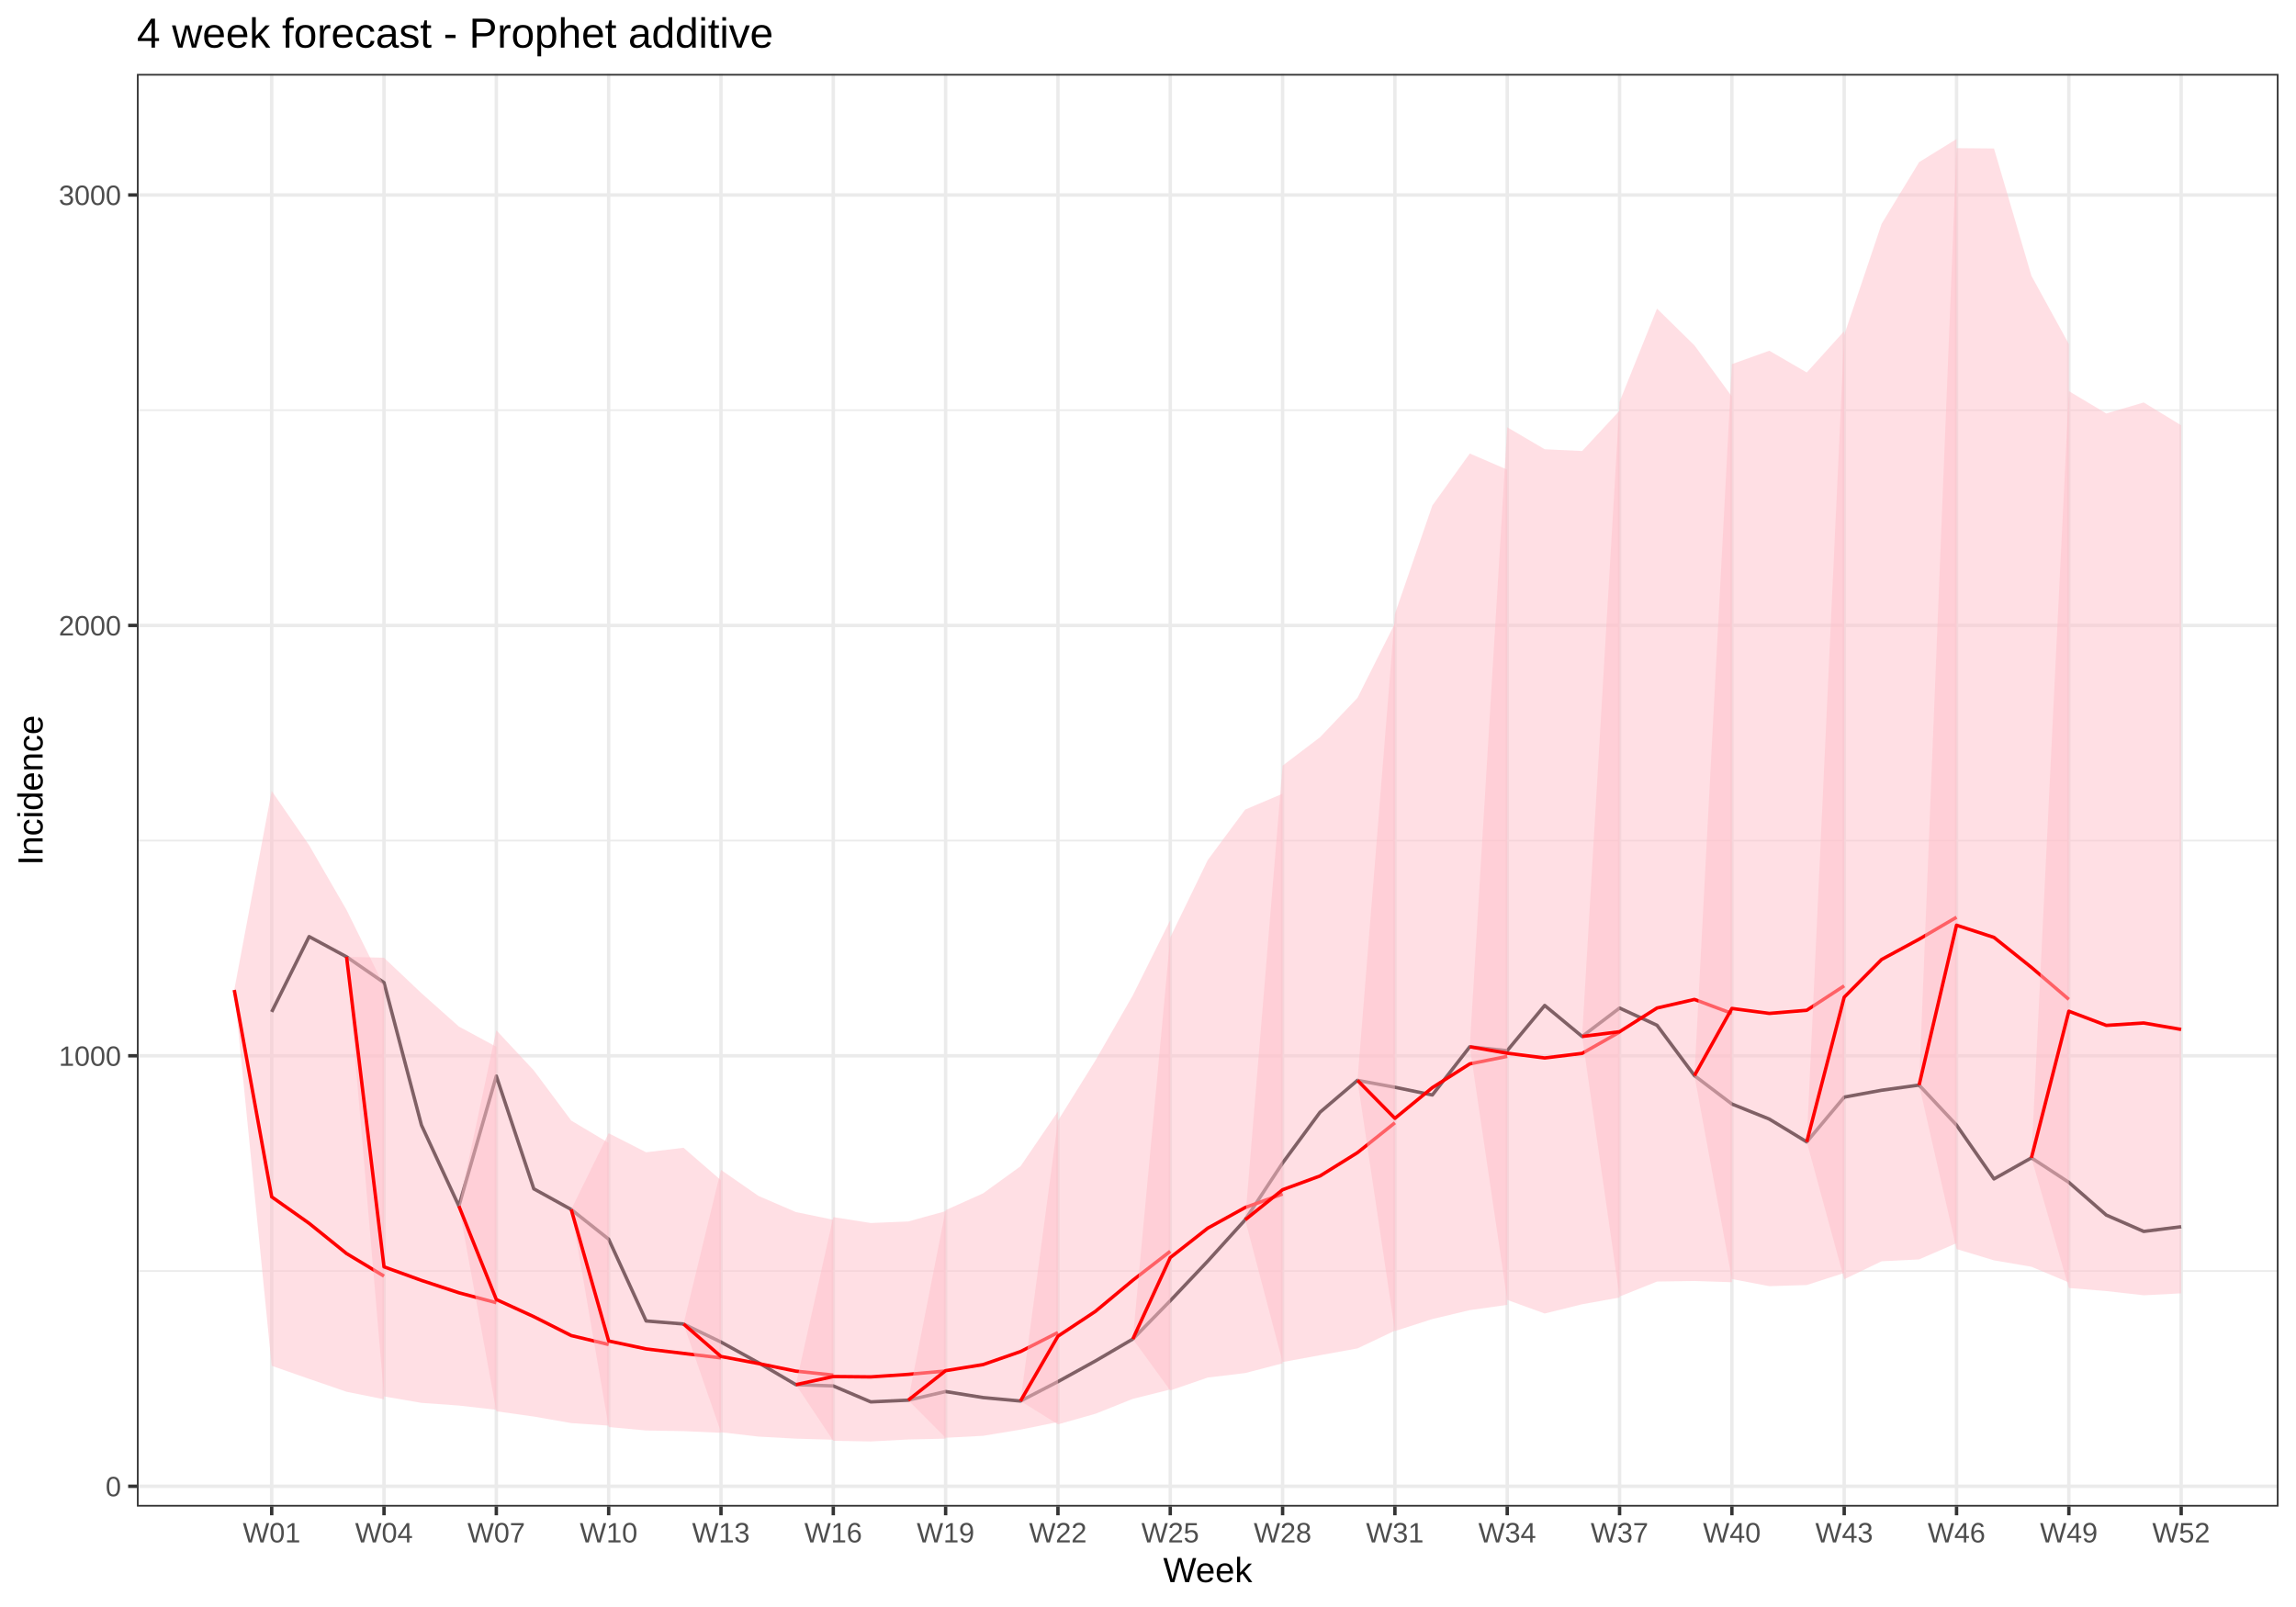
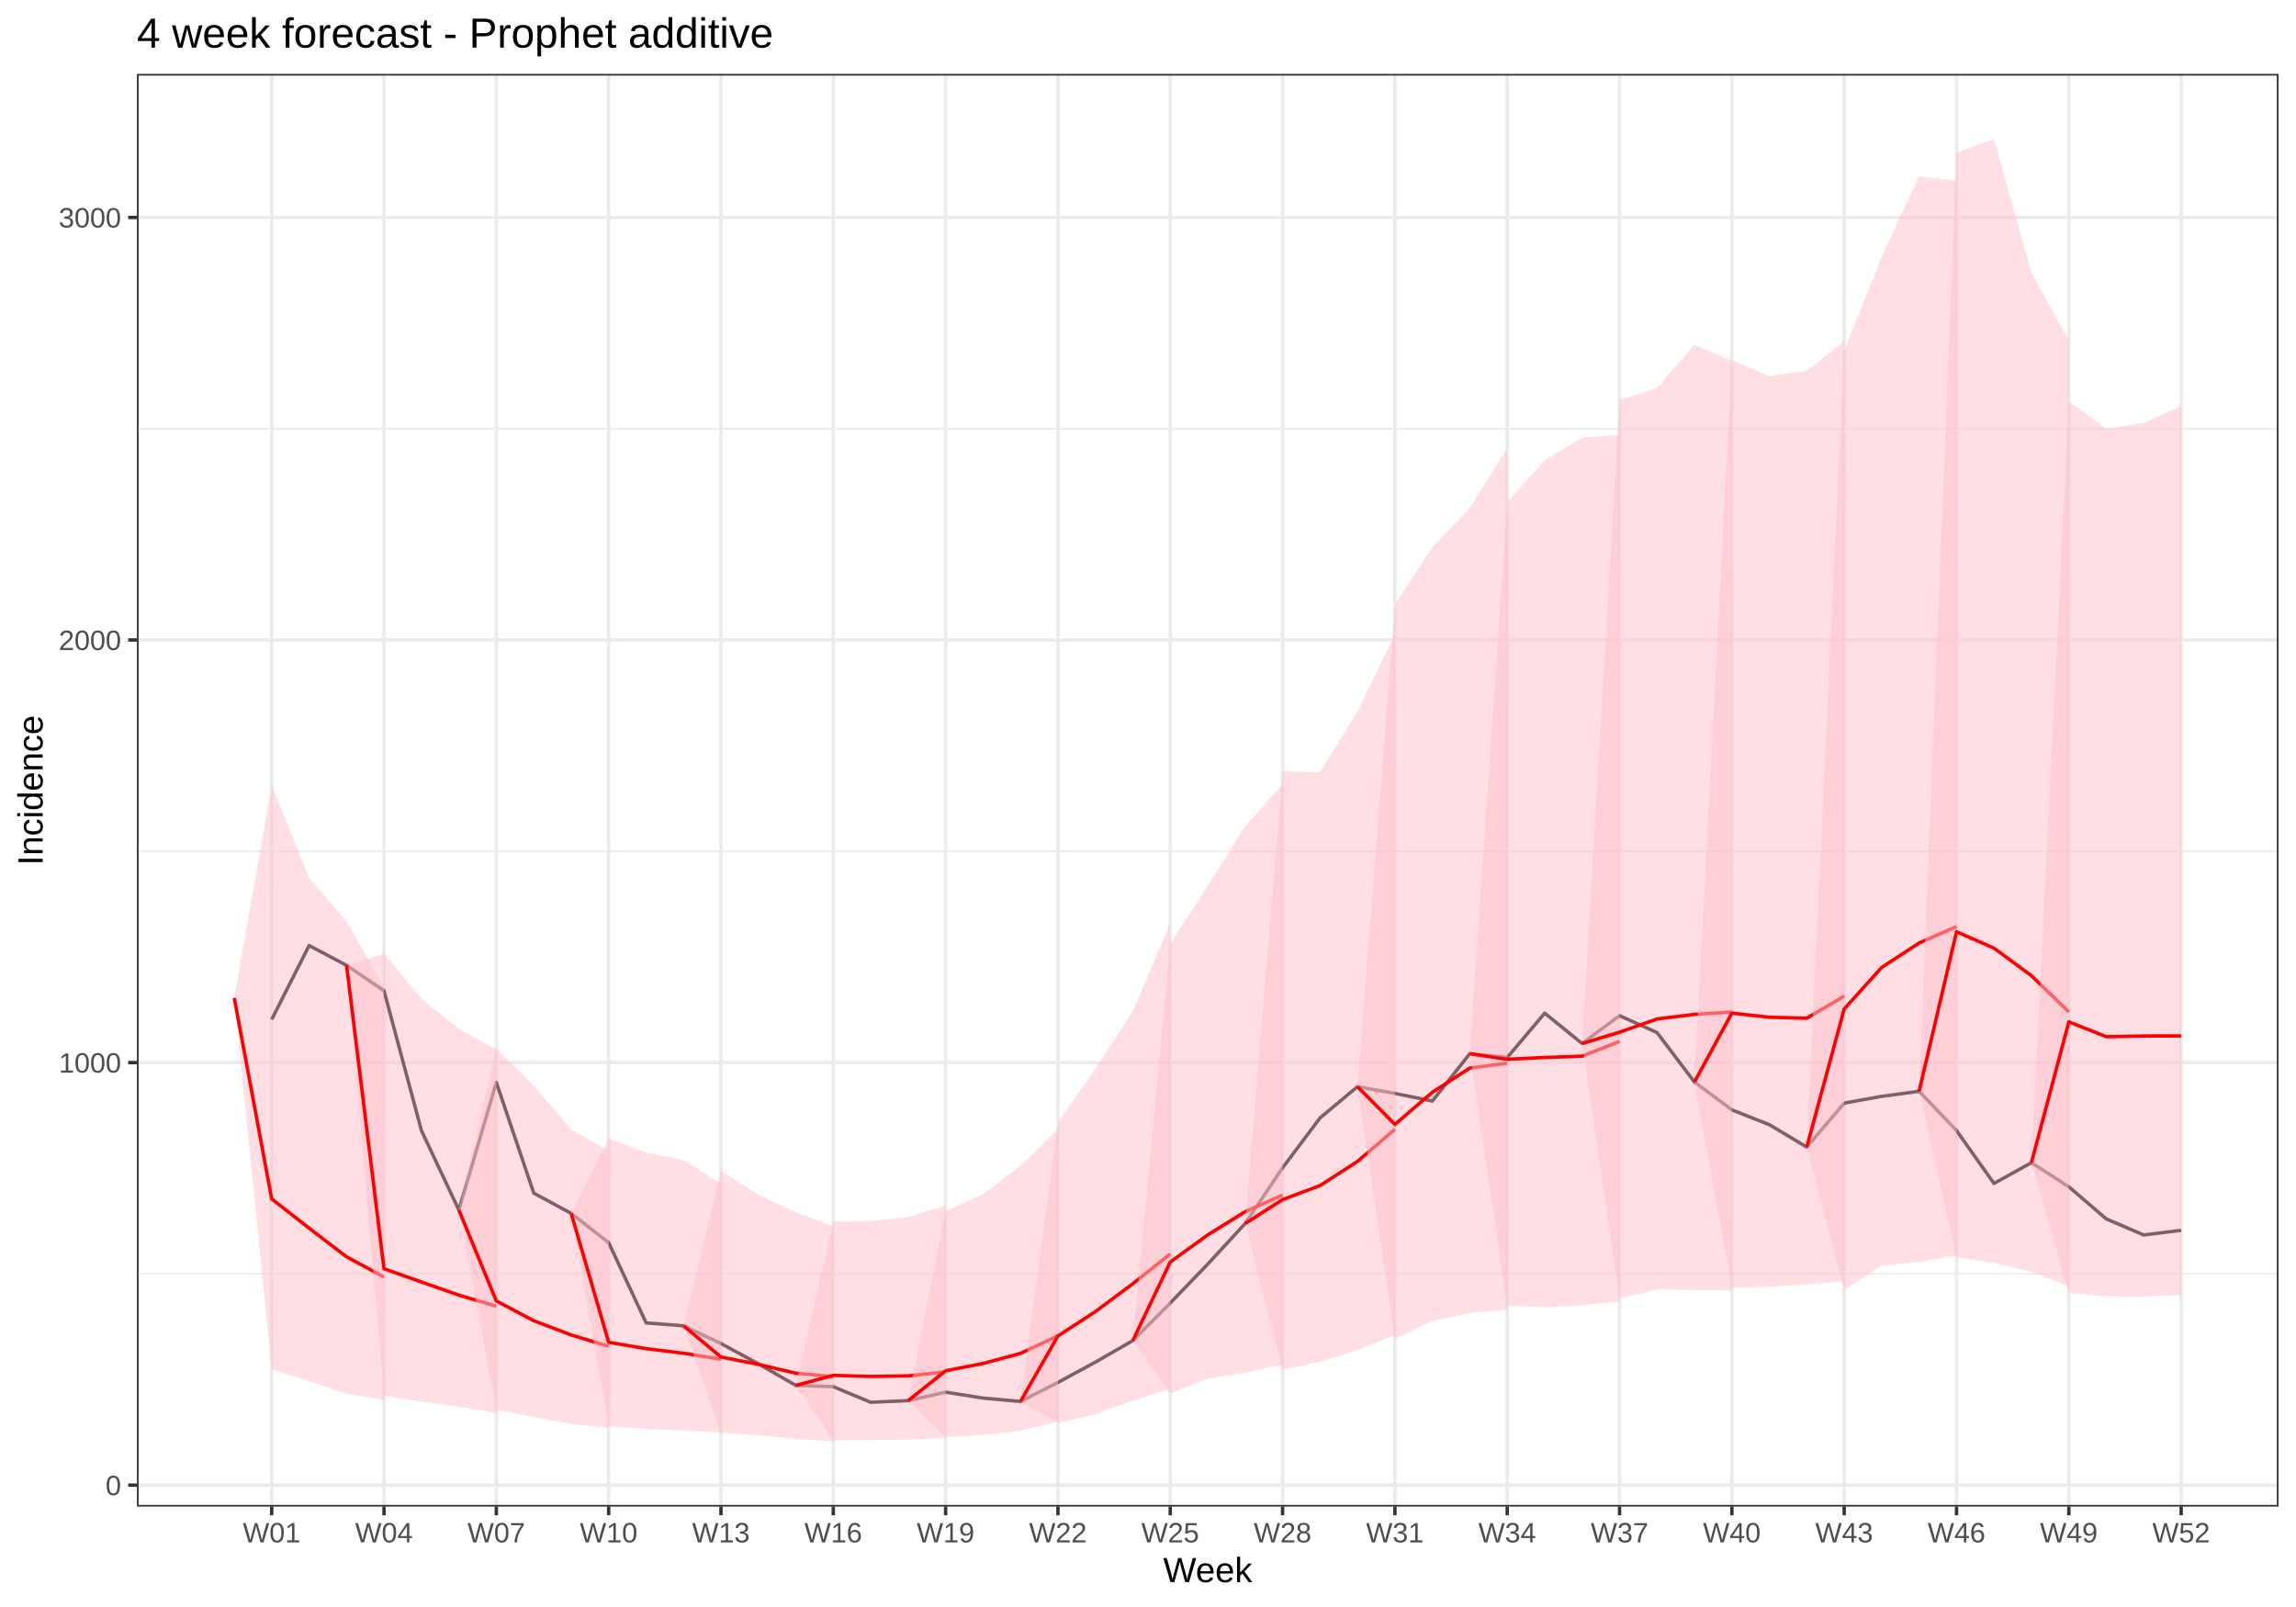
<svg xmlns="http://www.w3.org/2000/svg" class="svglite" width="720.00pt" height="504.00pt" viewBox="0 0 720.00 504.00">
  <defs>
    <style type="text/css">
    .svglite line, .svglite polyline, .svglite polygon, .svglite path, .svglite rect, .svglite circle {
      fill: none;
      stroke: #000000;
      stroke-linecap: round;
      stroke-linejoin: round;
      stroke-miterlimit: 10.00;
    }
    .svglite text {
      white-space: pre;
    }
  </style>
  </defs>
  <rect width="100%" height="100%" style="stroke: none; fill: #FFFFFF;" />
  <defs>
    <clipPath id="cpMC4wMHw3MjAuMDB8MC4wMHw1MDQuMDA=">
      <rect x="0.00" y="0.00" width="720.00" height="504.00" />
    </clipPath>
  </defs>
  <g clip-path="url(#cpMC4wMHw3MjAuMDB8MC4wMHw1MDQuMDA=)">
    <rect x="0.00" y="-0" width="720.00" height="504.00" style="stroke-width: 1.07; stroke: #FFFFFF; fill: #FFFFFF;" />
  </g>
  <defs>
    <clipPath id="cpNDIuOTN8NzE0LjUyfDIzLjE4fDQ3Mi41MA==">
      <rect x="42.93" y="23.18" width="671.59" height="449.33" />
    </clipPath>
  </defs>
  <g clip-path="url(#cpNDIuOTN8NzE0LjUyfDIzLjE4fDQ3Mi41MA==)">
    <rect x="42.93" y="23.18" width="671.59" height="449.33" style="stroke-width: 1.07; stroke: none; fill: #FFFFFF;" />
-     <polyline points="42.93,398.63 714.52,398.63 " style="stroke-width: 0.53; stroke: #EBEBEB; stroke-linecap: butt;" />
-     <polyline points="42.93,263.64 714.52,263.64 " style="stroke-width: 0.53; stroke: #EBEBEB; stroke-linecap: butt;" />
-     <polyline points="42.93,128.64 714.52,128.64 " style="stroke-width: 0.53; stroke: #EBEBEB; stroke-linecap: butt;" />
-     <polyline points="42.93,466.13 714.52,466.13 " style="stroke-width: 1.07; stroke: #EBEBEB; stroke-linecap: butt;" />
-     <polyline points="42.93,331.13 714.52,331.13 " style="stroke-width: 1.07; stroke: #EBEBEB; stroke-linecap: butt;" />
-     <polyline points="42.93,196.14 714.52,196.14 " style="stroke-width: 1.07; stroke: #EBEBEB; stroke-linecap: butt;" />
-     <polyline points="42.93,61.15 714.52,61.15 " style="stroke-width: 1.07; stroke: #EBEBEB; stroke-linecap: butt;" />
+     <polyline points="42.93,399.51 714.52,399.51 " style="stroke-width: 0.53; stroke: #EBEBEB; stroke-linecap: butt;" />
+     <polyline points="42.93,266.99 714.52,266.99 " style="stroke-width: 0.53; stroke: #EBEBEB; stroke-linecap: butt;" />
+     <polyline points="42.93,134.46 714.52,134.46 " style="stroke-width: 0.53; stroke: #EBEBEB; stroke-linecap: butt;" />
+     <polyline points="42.93,465.78 714.52,465.78 " style="stroke-width: 1.07; stroke: #EBEBEB; stroke-linecap: butt;" />
+     <polyline points="42.93,333.25 714.52,333.25 " style="stroke-width: 1.07; stroke: #EBEBEB; stroke-linecap: butt;" />
+     <polyline points="42.93,200.72 714.52,200.72 " style="stroke-width: 1.07; stroke: #EBEBEB; stroke-linecap: butt;" />
+     <polyline points="42.93,68.20 714.52,68.20 " style="stroke-width: 1.07; stroke: #EBEBEB; stroke-linecap: butt;" />
    <polyline points="85.20,472.50 85.20,23.18 " style="stroke-width: 1.07; stroke: #EBEBEB; stroke-linecap: butt;" />
    <polyline points="120.42,472.50 120.42,23.18 " style="stroke-width: 1.07; stroke: #EBEBEB; stroke-linecap: butt;" />
    <polyline points="155.64,472.50 155.64,23.18 " style="stroke-width: 1.07; stroke: #EBEBEB; stroke-linecap: butt;" />
    <polyline points="190.87,472.50 190.87,23.18 " style="stroke-width: 1.07; stroke: #EBEBEB; stroke-linecap: butt;" />
    <polyline points="226.09,472.50 226.09,23.18 " style="stroke-width: 1.07; stroke: #EBEBEB; stroke-linecap: butt;" />
    <polyline points="261.31,472.50 261.31,23.18 " style="stroke-width: 1.07; stroke: #EBEBEB; stroke-linecap: butt;" />
    <polyline points="296.54,472.50 296.54,23.18 " style="stroke-width: 1.07; stroke: #EBEBEB; stroke-linecap: butt;" />
    <polyline points="331.76,472.50 331.76,23.18 " style="stroke-width: 1.07; stroke: #EBEBEB; stroke-linecap: butt;" />
    <polyline points="366.98,472.50 366.98,23.18 " style="stroke-width: 1.07; stroke: #EBEBEB; stroke-linecap: butt;" />
    <polyline points="402.21,472.50 402.21,23.18 " style="stroke-width: 1.07; stroke: #EBEBEB; stroke-linecap: butt;" />
    <polyline points="437.43,472.50 437.43,23.18 " style="stroke-width: 1.07; stroke: #EBEBEB; stroke-linecap: butt;" />
    <polyline points="472.65,472.50 472.65,23.18 " style="stroke-width: 1.07; stroke: #EBEBEB; stroke-linecap: butt;" />
    <polyline points="507.88,472.50 507.88,23.18 " style="stroke-width: 1.07; stroke: #EBEBEB; stroke-linecap: butt;" />
    <polyline points="543.10,472.50 543.10,23.18 " style="stroke-width: 1.07; stroke: #EBEBEB; stroke-linecap: butt;" />
    <polyline points="578.32,472.50 578.32,23.18 " style="stroke-width: 1.07; stroke: #EBEBEB; stroke-linecap: butt;" />
    <polyline points="613.55,472.50 613.55,23.18 " style="stroke-width: 1.07; stroke: #EBEBEB; stroke-linecap: butt;" />
    <polyline points="648.77,472.50 648.77,23.18 " style="stroke-width: 1.07; stroke: #EBEBEB; stroke-linecap: butt;" />
    <polyline points="683.99,472.50 683.99,23.18 " style="stroke-width: 1.07; stroke: #EBEBEB; stroke-linecap: butt;" />
-     <polyline points="85.20,317.36 96.94,293.74 108.68,300.09 120.42,308.18 132.16,352.87 143.90,378.25 155.64,337.48 167.39,372.85 179.13,379.33 190.87,388.64 202.61,414.29 214.35,415.24 226.09,420.90 237.83,427.38 249.57,434.27 261.31,434.67 273.06,439.67 284.80,439.13 296.54,436.43 308.28,438.32 320.02,439.40 331.76,433.32 343.50,426.84 355.24,419.96 366.98,407.95 378.73,395.53 390.47,382.57 402.21,364.75 413.95,348.82 425.69,338.83 437.43,340.99 449.17,343.42 460.91,328.30 472.65,329.51 484.40,315.34 496.14,325.06 507.88,316.15 519.62,321.55 531.36,337.34 543.10,346.25 554.84,350.98 566.58,358.13 578.32,344.09 590.06,341.93 601.81,340.31 613.55,352.87 625.29,369.74 637.03,363.13 648.77,370.82 660.51,381.08 672.25,386.21 683.99,384.73 " style="stroke-width: 1.07; stroke-linecap: butt;" />
-     <polygon points="73.46,310.48 85.20,248.06 96.94,265.08 108.68,285.38 120.42,309.18 120.42,438.86 108.68,436.50 96.94,432.46 85.20,428.35 73.46,310.48 " style="stroke-width: 0.00; stroke: none; stroke-linecap: butt; fill: #FFC0CB; fill-opacity: 0.50;" />
-     <polyline points="73.46,310.48 85.20,248.06 96.94,265.08 108.68,285.38 120.42,309.18 " style="stroke-width: 1.07; stroke: none; stroke-linecap: butt;" />
-     <polyline points="120.42,438.86 108.68,436.50 96.94,432.46 85.20,428.35 73.46,310.48 " style="stroke-width: 1.07; stroke: none; stroke-linecap: butt;" />
-     <polyline points="73.46,310.48 85.20,375.37 96.94,383.67 108.68,393.15 120.42,400.23 " style="stroke-width: 1.07; stroke: #FF0000; stroke-linecap: butt;" />
-     <polygon points="108.68,300.09 120.42,300.37 132.16,311.49 143.90,321.95 155.64,328.30 155.64,442.15 143.90,440.82 132.16,439.98 120.42,437.96 108.68,300.09 " style="stroke-width: 0.00; stroke: none; stroke-linecap: butt; fill: #FFC0CB; fill-opacity: 0.50;" />
-     <polyline points="108.68,300.09 120.42,300.37 132.16,311.49 143.90,321.95 155.64,328.30 " style="stroke-width: 1.07; stroke: none; stroke-linecap: butt;" />
-     <polyline points="155.64,442.15 143.90,440.82 132.16,439.98 120.42,437.96 108.68,300.09 " style="stroke-width: 1.07; stroke: none; stroke-linecap: butt;" />
-     <polyline points="108.68,300.09 120.42,397.31 132.16,401.57 143.90,405.45 155.64,408.57 " style="stroke-width: 1.07; stroke: #FF0000; stroke-linecap: butt;" />
-     <polygon points="143.90,378.25 155.64,323.12 167.39,335.70 179.13,351.45 190.87,358.45 190.87,447.12 179.13,446.32 167.39,444.27 155.64,442.62 143.90,378.25 " style="stroke-width: 0.00; stroke: none; stroke-linecap: butt; fill: #FFC0CB; fill-opacity: 0.50;" />
-     <polyline points="143.90,378.25 155.64,323.12 167.39,335.70 179.13,351.45 190.87,358.45 " style="stroke-width: 1.07; stroke: none; stroke-linecap: butt;" />
-     <polyline points="190.87,447.12 179.13,446.32 167.39,444.27 155.64,442.62 143.90,378.25 " style="stroke-width: 1.07; stroke: none; stroke-linecap: butt;" />
-     <polyline points="143.90,378.25 155.64,407.56 167.39,412.94 179.13,418.87 190.87,421.68 " style="stroke-width: 1.07; stroke: #FF0000; stroke-linecap: butt;" />
-     <polygon points="179.13,379.33 190.87,355.41 202.61,361.39 214.35,359.97 226.09,370.16 226.09,449.37 214.35,448.84 202.61,448.64 190.87,447.56 179.13,379.33 " style="stroke-width: 0.00; stroke: none; stroke-linecap: butt; fill: #FFC0CB; fill-opacity: 0.50;" />
-     <polyline points="179.13,379.33 190.87,355.41 202.61,361.39 214.35,359.97 226.09,370.16 " style="stroke-width: 1.07; stroke: none; stroke-linecap: butt;" />
-     <polyline points="226.09,449.37 214.35,448.84 202.61,448.64 190.87,447.56 179.13,379.33 " style="stroke-width: 1.07; stroke: none; stroke-linecap: butt;" />
-     <polyline points="179.13,379.33 190.87,420.57 202.61,423.06 214.35,424.47 226.09,425.87 " style="stroke-width: 1.07; stroke: #FF0000; stroke-linecap: butt;" />
-     <polygon points="214.35,415.24 226.09,366.91 237.83,375.07 249.57,380.14 261.31,382.55 261.31,451.54 249.57,451.20 237.83,450.56 226.09,449.19 214.35,415.24 " style="stroke-width: 0.00; stroke: none; stroke-linecap: butt; fill: #FFC0CB; fill-opacity: 0.50;" />
-     <polyline points="214.35,415.24 226.09,366.91 237.83,375.07 249.57,380.14 261.31,382.55 " style="stroke-width: 1.07; stroke: none; stroke-linecap: butt;" />
-     <polyline points="261.31,451.54 249.57,451.20 237.83,450.56 226.09,449.19 214.35,415.24 " style="stroke-width: 1.07; stroke: none; stroke-linecap: butt;" />
-     <polyline points="214.35,415.24 226.09,425.43 237.83,427.64 249.57,430.03 261.31,431.27 " style="stroke-width: 1.07; stroke: #FF0000; stroke-linecap: butt;" />
-     <polygon points="249.57,434.27 261.31,381.72 273.06,383.57 284.80,383.09 296.54,379.85 296.54,451.20 284.80,451.46 273.06,452.08 261.31,451.87 249.57,434.27 " style="stroke-width: 0.00; stroke: none; stroke-linecap: butt; fill: #FFC0CB; fill-opacity: 0.50;" />
-     <polyline points="249.57,434.27 261.31,381.72 273.06,383.57 284.80,383.09 296.54,379.85 " style="stroke-width: 1.07; stroke: none; stroke-linecap: butt;" />
-     <polyline points="296.54,451.20 284.80,451.46 273.06,452.08 261.31,451.87 249.57,434.27 " style="stroke-width: 1.07; stroke: none; stroke-linecap: butt;" />
-     <polyline points="249.57,434.27 261.31,431.72 273.06,431.83 284.80,431.04 296.54,429.98 " style="stroke-width: 1.07; stroke: #FF0000; stroke-linecap: butt;" />
-     <polygon points="284.80,439.13 296.54,379.54 308.28,374.27 320.02,365.78 331.76,348.58 331.76,445.98 320.02,448.37 308.28,450.31 296.54,450.93 284.80,439.13 " style="stroke-width: 0.00; stroke: none; stroke-linecap: butt; fill: #FFC0CB; fill-opacity: 0.50;" />
-     <polyline points="284.80,439.13 296.54,379.54 308.28,374.27 320.02,365.78 331.76,348.58 " style="stroke-width: 1.07; stroke: none; stroke-linecap: butt;" />
-     <polyline points="331.76,445.98 320.02,448.37 308.28,450.31 296.54,450.93 284.80,439.13 " style="stroke-width: 1.07; stroke: none; stroke-linecap: butt;" />
-     <polyline points="284.80,439.13 296.54,429.88 308.28,427.97 320.02,423.89 331.76,417.91 " style="stroke-width: 1.07; stroke: #FF0000; stroke-linecap: butt;" />
-     <polygon points="320.02,439.40 331.76,351.47 343.50,332.61 355.24,312.17 366.98,288.58 366.98,435.79 355.24,438.72 343.50,443.40 331.76,446.72 320.02,439.40 " style="stroke-width: 0.00; stroke: none; stroke-linecap: butt; fill: #FFC0CB; fill-opacity: 0.50;" />
-     <polyline points="320.02,439.40 331.76,351.47 343.50,332.61 355.24,312.17 366.98,288.58 " style="stroke-width: 1.07; stroke: none; stroke-linecap: butt;" />
-     <polyline points="366.98,435.79 355.24,438.72 343.50,443.40 331.76,446.72 320.02,439.40 " style="stroke-width: 1.07; stroke: none; stroke-linecap: butt;" />
-     <polyline points="320.02,439.40 331.76,419.07 343.50,411.29 355.24,401.52 366.98,392.44 " style="stroke-width: 1.07; stroke: #FF0000; stroke-linecap: butt;" />
-     <polygon points="355.24,419.96 366.98,293.98 378.73,269.75 390.47,253.91 402.21,248.92 402.21,427.57 390.47,430.63 378.73,432.04 366.98,436.08 355.24,419.96 " style="stroke-width: 0.00; stroke: none; stroke-linecap: butt; fill: #FFC0CB; fill-opacity: 0.50;" />
-     <polyline points="355.24,419.96 366.98,293.98 378.73,269.75 390.47,253.91 402.21,248.92 " style="stroke-width: 1.07; stroke: none; stroke-linecap: butt;" />
-     <polyline points="402.21,427.57 390.47,430.63 378.73,432.04 366.98,436.08 355.24,419.96 " style="stroke-width: 1.07; stroke: none; stroke-linecap: butt;" />
-     <polyline points="355.24,419.96 366.98,394.42 378.73,385.19 390.47,378.71 402.21,374.46 " style="stroke-width: 1.07; stroke: #FF0000; stroke-linecap: butt;" />
-     <polygon points="390.47,382.57 402.21,240.13 413.95,231.21 425.69,218.87 437.43,195.50 437.43,417.33 425.69,422.90 413.95,425.03 402.21,427.18 390.47,382.57 " style="stroke-width: 0.00; stroke: none; stroke-linecap: butt; fill: #FFC0CB; fill-opacity: 0.50;" />
-     <polyline points="390.47,382.57 402.21,240.13 413.95,231.21 425.69,218.87 437.43,195.50 " style="stroke-width: 1.07; stroke: none; stroke-linecap: butt;" />
-     <polyline points="437.43,417.33 425.69,422.90 413.95,425.03 402.21,427.18 390.47,382.57 " style="stroke-width: 1.07; stroke: none; stroke-linecap: butt;" />
-     <polyline points="390.47,382.57 402.21,373.13 413.95,368.81 425.69,361.50 437.43,352.13 " style="stroke-width: 1.07; stroke: #FF0000; stroke-linecap: butt;" />
-     <polygon points="425.69,338.83 437.43,192.54 449.17,158.53 460.91,142.23 472.65,147.30 472.65,409.24 460.91,410.89 449.17,413.69 437.43,417.46 425.69,338.83 " style="stroke-width: 0.00; stroke: none; stroke-linecap: butt; fill: #FFC0CB; fill-opacity: 0.50;" />
-     <polyline points="425.69,338.83 437.43,192.54 449.17,158.53 460.91,142.23 472.65,147.30 " style="stroke-width: 1.07; stroke: none; stroke-linecap: butt;" />
-     <polyline points="472.65,409.24 460.91,410.89 449.17,413.69 437.43,417.46 425.69,338.83 " style="stroke-width: 1.07; stroke: none; stroke-linecap: butt;" />
-     <polyline points="425.69,338.83 437.43,350.74 449.17,341.11 460.91,333.66 472.65,331.30 " style="stroke-width: 1.07; stroke: #FF0000; stroke-linecap: butt;" />
-     <polygon points="460.91,328.30 472.65,134.00 484.40,140.90 496.14,141.45 507.88,128.80 507.88,406.94 496.14,409.05 484.40,411.95 472.65,407.69 460.91,328.30 " style="stroke-width: 0.00; stroke: none; stroke-linecap: butt; fill: #FFC0CB; fill-opacity: 0.50;" />
-     <polyline points="460.91,328.30 472.65,134.00 484.40,140.90 496.14,141.45 507.88,128.80 " style="stroke-width: 1.07; stroke: none; stroke-linecap: butt;" />
-     <polyline points="507.88,406.94 496.14,409.05 484.40,411.95 472.65,407.69 460.91,328.30 " style="stroke-width: 1.07; stroke: none; stroke-linecap: butt;" />
-     <polyline points="460.91,328.30 472.65,330.31 484.40,331.81 496.14,330.37 507.88,323.68 " style="stroke-width: 1.07; stroke: #FF0000; stroke-linecap: butt;" />
-     <polygon points="496.14,325.06 507.88,126.01 519.62,96.79 531.36,108.32 543.10,124.35 543.10,402.14 531.36,401.75 519.62,401.93 507.88,406.63 496.14,325.06 " style="stroke-width: 0.00; stroke: none; stroke-linecap: butt; fill: #FFC0CB; fill-opacity: 0.50;" />
-     <polyline points="496.14,325.06 507.88,126.01 519.62,96.79 531.36,108.32 543.10,124.35 " style="stroke-width: 1.07; stroke: none; stroke-linecap: butt;" />
-     <polyline points="543.10,402.14 531.36,401.75 519.62,401.93 507.88,406.63 496.14,325.06 " style="stroke-width: 1.07; stroke: none; stroke-linecap: butt;" />
-     <polyline points="496.14,325.06 507.88,323.57 519.62,316.14 531.36,313.45 543.10,317.84 " style="stroke-width: 1.07; stroke: #FF0000; stroke-linecap: butt;" />
-     <polygon points="531.36,337.34 543.10,114.20 554.84,110.00 566.58,116.82 578.32,103.84 578.32,399.23 566.58,403.02 554.84,403.38 543.10,401.15 531.36,337.34 " style="stroke-width: 0.00; stroke: none; stroke-linecap: butt; fill: #FFC0CB; fill-opacity: 0.50;" />
-     <polyline points="531.36,337.34 543.10,114.20 554.84,110.00 566.58,116.82 578.32,103.84 " style="stroke-width: 1.07; stroke: none; stroke-linecap: butt;" />
-     <polyline points="578.32,399.23 566.58,403.02 554.84,403.38 543.10,401.15 531.36,337.34 " style="stroke-width: 1.07; stroke: none; stroke-linecap: butt;" />
-     <polyline points="531.36,337.34 543.10,316.28 554.84,317.83 566.58,316.85 578.32,309.18 " style="stroke-width: 1.07; stroke: #FF0000; stroke-linecap: butt;" />
-     <polygon points="566.58,358.13 578.32,105.07 590.06,70.19 601.81,50.85 613.55,43.60 613.55,389.89 601.81,394.98 590.06,395.57 578.32,401.21 566.58,358.13 " style="stroke-width: 0.00; stroke: none; stroke-linecap: butt; fill: #FFC0CB; fill-opacity: 0.50;" />
-     <polyline points="566.58,358.13 578.32,105.07 590.06,70.19 601.81,50.85 613.55,43.60 " style="stroke-width: 1.07; stroke: none; stroke-linecap: butt;" />
-     <polyline points="613.55,389.89 601.81,394.98 590.06,395.57 578.32,401.21 566.58,358.13 " style="stroke-width: 1.07; stroke: none; stroke-linecap: butt;" />
-     <polyline points="566.58,358.13 578.32,312.74 590.06,300.91 601.81,294.56 613.55,287.67 " style="stroke-width: 1.07; stroke: #FF0000; stroke-linecap: butt;" />
-     <polygon points="601.81,340.31 613.55,46.46 625.29,46.57 637.03,86.50 648.77,107.90 648.77,402.22 637.03,397.29 625.29,395.28 613.55,391.74 601.81,340.31 " style="stroke-width: 0.00; stroke: none; stroke-linecap: butt; fill: #FFC0CB; fill-opacity: 0.50;" />
-     <polyline points="601.81,340.31 613.55,46.46 625.29,46.57 637.03,86.50 648.77,107.90 " style="stroke-width: 1.07; stroke: none; stroke-linecap: butt;" />
-     <polyline points="648.77,402.22 637.03,397.29 625.29,395.28 613.55,391.74 601.81,340.31 " style="stroke-width: 1.07; stroke: none; stroke-linecap: butt;" />
-     <polyline points="601.81,340.31 613.55,290.17 625.29,294.00 637.03,303.40 648.77,313.44 " style="stroke-width: 1.07; stroke: #FF0000; stroke-linecap: butt;" />
-     <polygon points="637.03,363.13 648.77,122.66 660.51,129.68 672.25,126.22 683.99,133.39 683.99,405.63 672.25,406.24 660.51,404.91 648.77,403.95 637.03,363.13 " style="stroke-width: 0.00; stroke: none; stroke-linecap: butt; fill: #FFC0CB; fill-opacity: 0.50;" />
-     <polyline points="637.03,363.13 648.77,122.66 660.51,129.68 672.25,126.22 683.99,133.39 " style="stroke-width: 1.07; stroke: none; stroke-linecap: butt;" />
-     <polyline points="683.99,405.63 672.25,406.24 660.51,404.91 648.77,403.95 637.03,363.13 " style="stroke-width: 1.07; stroke: none; stroke-linecap: butt;" />
-     <polyline points="637.03,363.13 648.77,317.14 660.51,321.59 672.25,320.84 683.99,322.86 " style="stroke-width: 1.07; stroke: #FF0000; stroke-linecap: butt;" />
+     <polyline points="85.20,319.73 96.94,296.54 108.68,302.77 120.42,310.72 132.16,354.59 143.90,379.50 155.64,339.48 167.39,374.20 179.13,380.56 190.87,389.71 202.61,414.89 214.35,415.81 226.09,421.38 237.83,427.74 249.57,434.50 261.31,434.90 273.06,439.80 284.80,439.27 296.54,436.62 308.28,438.48 320.02,439.54 331.76,433.57 343.50,427.21 355.24,420.45 366.98,408.66 378.73,396.47 390.47,383.74 402.21,366.25 413.95,350.61 425.69,340.81 437.43,342.93 449.17,345.31 460.91,330.47 472.65,331.66 484.40,317.75 496.14,327.29 507.88,318.54 519.62,323.84 531.36,339.35 543.10,348.09 554.84,352.73 566.58,359.76 578.32,345.97 590.06,343.85 601.81,342.26 613.55,354.59 625.29,371.15 637.03,364.66 648.77,372.21 660.51,382.29 672.25,387.32 683.99,385.86 " style="stroke-width: 1.07; stroke-linecap: butt;" />
+     <polygon points="73.46,312.97 85.20,246.33 96.94,275.35 108.68,288.97 120.42,309.80 120.42,439.10 108.68,437.13 96.94,433.17 85.20,429.47 73.46,312.97 " style="stroke-width: 0.00; stroke: none; stroke-linecap: butt; fill: #FFC0CB; fill-opacity: 0.50;" />
+     <polyline points="73.46,312.97 85.20,246.33 96.94,275.35 108.68,288.97 120.42,309.80 " style="stroke-width: 1.07; stroke: none; stroke-linecap: butt;" />
+     <polyline points="120.42,439.10 108.68,437.13 96.94,433.17 85.20,429.47 73.46,312.97 " style="stroke-width: 1.07; stroke: none; stroke-linecap: butt;" />
+     <polyline points="73.46,312.97 85.20,376.00 96.94,385.20 108.68,394.17 120.42,400.51 " style="stroke-width: 1.07; stroke: #FF0000; stroke-linecap: butt;" />
+     <polygon points="108.68,302.77 120.42,299.07 132.16,313.26 143.90,322.65 155.64,329.10 155.64,443.20 143.90,441.13 132.16,439.63 120.42,437.77 108.68,302.77 " style="stroke-width: 0.00; stroke: none; stroke-linecap: butt; fill: #FFC0CB; fill-opacity: 0.50;" />
+     <polyline points="108.68,302.77 120.42,299.07 132.16,313.26 143.90,322.65 155.64,329.10 " style="stroke-width: 1.07; stroke: none; stroke-linecap: butt;" />
+     <polyline points="155.64,443.20 143.90,441.13 132.16,439.63 120.42,437.77 108.68,302.77 " style="stroke-width: 1.07; stroke: none; stroke-linecap: butt;" />
+     <polyline points="108.68,302.77 120.42,397.90 132.16,402.07 143.90,406.18 155.64,409.67 " style="stroke-width: 1.07; stroke: #FF0000; stroke-linecap: butt;" />
+     <polygon points="143.90,379.50 155.64,328.89 167.39,340.53 179.13,354.17 190.87,361.08 190.87,447.81 179.13,446.58 167.39,444.39 155.64,442.11 143.90,379.50 " style="stroke-width: 0.00; stroke: none; stroke-linecap: butt; fill: #FFC0CB; fill-opacity: 0.50;" />
+     <polyline points="143.90,379.50 155.64,328.89 167.39,340.53 179.13,354.17 190.87,361.08 " style="stroke-width: 1.07; stroke: none; stroke-linecap: butt;" />
+     <polyline points="190.87,447.81 179.13,446.58 167.39,444.39 155.64,442.11 143.90,379.50 " style="stroke-width: 1.07; stroke: none; stroke-linecap: butt;" />
+     <polyline points="143.90,379.50 155.64,408.01 167.39,414.22 179.13,418.69 190.87,422.22 " style="stroke-width: 1.07; stroke: #FF0000; stroke-linecap: butt;" />
+     <polygon points="179.13,380.56 190.87,357.12 202.61,361.48 214.35,363.84 226.09,371.25 226.09,449.31 214.35,448.62 202.61,448.20 190.87,447.21 179.13,380.56 " style="stroke-width: 0.00; stroke: none; stroke-linecap: butt; fill: #FFC0CB; fill-opacity: 0.50;" />
+     <polyline points="179.13,380.56 190.87,357.12 202.61,361.48 214.35,363.84 226.09,371.25 " style="stroke-width: 1.07; stroke: none; stroke-linecap: butt;" />
+     <polyline points="226.09,449.31 214.35,448.62 202.61,448.20 190.87,447.21 179.13,380.56 " style="stroke-width: 1.07; stroke: none; stroke-linecap: butt;" />
+     <polyline points="179.13,380.56 190.87,420.98 202.61,422.98 214.35,424.41 226.09,426.30 " style="stroke-width: 1.07; stroke: #FF0000; stroke-linecap: butt;" />
+     <polygon points="214.35,415.81 226.09,367.25 237.83,374.74 249.57,380.16 261.31,384.62 261.31,452.08 249.57,451.27 237.83,450.17 226.09,449.31 214.35,415.81 " style="stroke-width: 0.00; stroke: none; stroke-linecap: butt; fill: #FFC0CB; fill-opacity: 0.50;" />
+     <polyline points="214.35,415.81 226.09,367.25 237.83,374.74 249.57,380.16 261.31,384.62 " style="stroke-width: 1.07; stroke: none; stroke-linecap: butt;" />
+     <polyline points="261.31,452.08 249.57,451.27 237.83,450.17 226.09,449.31 214.35,415.81 " style="stroke-width: 1.07; stroke: none; stroke-linecap: butt;" />
+     <polyline points="214.35,415.81 226.09,425.61 237.83,427.91 249.57,430.68 261.31,431.74 " style="stroke-width: 1.07; stroke: #FF0000; stroke-linecap: butt;" />
+     <polygon points="249.57,434.50 261.31,383.07 273.06,382.98 284.80,381.67 296.54,378.07 296.54,450.93 284.80,451.50 273.06,451.66 261.31,451.77 249.57,434.50 " style="stroke-width: 0.00; stroke: none; stroke-linecap: butt; fill: #FFC0CB; fill-opacity: 0.50;" />
+     <polyline points="249.57,434.50 261.31,383.07 273.06,382.98 284.80,381.67 296.54,378.07 " style="stroke-width: 1.07; stroke: none; stroke-linecap: butt;" />
+     <polyline points="296.54,450.93 284.80,451.50 273.06,451.66 261.31,451.77 249.57,434.50 " style="stroke-width: 1.07; stroke: none; stroke-linecap: butt;" />
+     <polyline points="249.57,434.50 261.31,431.36 273.06,431.69 284.80,431.53 296.54,430.23 " style="stroke-width: 1.07; stroke: #FF0000; stroke-linecap: butt;" />
+     <polygon points="284.80,439.27 296.54,379.77 308.28,374.56 320.02,365.62 331.76,354.07 331.76,445.85 320.02,448.72 308.28,450.06 296.54,450.74 284.80,439.27 " style="stroke-width: 0.00; stroke: none; stroke-linecap: butt; fill: #FFC0CB; fill-opacity: 0.50;" />
+     <polyline points="284.80,439.27 296.54,379.77 308.28,374.56 320.02,365.62 331.76,354.07 " style="stroke-width: 1.07; stroke: none; stroke-linecap: butt;" />
+     <polyline points="331.76,445.85 320.02,448.72 308.28,450.06 296.54,450.74 284.80,439.27 " style="stroke-width: 1.07; stroke: none; stroke-linecap: butt;" />
+     <polyline points="284.80,439.27 296.54,429.91 308.28,427.62 320.02,424.46 331.76,418.93 " style="stroke-width: 1.07; stroke: #FF0000; stroke-linecap: butt;" />
+     <polygon points="320.02,439.54 331.76,351.89 343.50,335.28 355.24,317.09 366.98,289.58 366.98,435.54 355.24,439.30 343.50,443.50 331.76,446.33 320.02,439.54 " style="stroke-width: 0.00; stroke: none; stroke-linecap: butt; fill: #FFC0CB; fill-opacity: 0.50;" />
+     <polyline points="320.02,439.54 331.76,351.89 343.50,335.28 355.24,317.09 366.98,289.58 " style="stroke-width: 1.07; stroke: none; stroke-linecap: butt;" />
+     <polyline points="366.98,435.54 355.24,439.30 343.50,443.50 331.76,446.33 320.02,439.54 " style="stroke-width: 1.07; stroke: none; stroke-linecap: butt;" />
+     <polyline points="320.02,439.54 331.76,419.00 343.50,411.35 355.24,402.60 366.98,393.28 " style="stroke-width: 1.07; stroke: #FF0000; stroke-linecap: butt;" />
+     <polygon points="355.24,420.45 366.98,296.00 378.73,277.79 390.47,259.12 402.21,245.88 402.21,428.06 390.47,430.46 378.73,432.41 366.98,437.00 355.24,420.45 " style="stroke-width: 0.00; stroke: none; stroke-linecap: butt; fill: #FFC0CB; fill-opacity: 0.50;" />
+     <polyline points="355.24,420.45 366.98,296.00 378.73,277.79 390.47,259.12 402.21,245.88 " style="stroke-width: 1.07; stroke: none; stroke-linecap: butt;" />
+     <polyline points="402.21,428.06 390.47,430.46 378.73,432.41 366.98,437.00 355.24,420.45 " style="stroke-width: 1.07; stroke: none; stroke-linecap: butt;" />
+     <polyline points="355.24,420.45 366.98,395.80 378.73,387.31 390.47,380.02 402.21,374.81 " style="stroke-width: 1.07; stroke: #FF0000; stroke-linecap: butt;" />
+     <polygon points="390.47,383.74 402.21,241.89 413.95,242.20 425.69,223.16 437.43,198.87 437.43,418.66 425.69,423.37 413.95,427.12 402.21,429.48 390.47,383.74 " style="stroke-width: 0.00; stroke: none; stroke-linecap: butt; fill: #FFC0CB; fill-opacity: 0.50;" />
+     <polyline points="390.47,383.74 402.21,241.89 413.95,242.20 425.69,223.16 437.43,198.87 " style="stroke-width: 1.07; stroke: none; stroke-linecap: butt;" />
+     <polyline points="437.43,418.66 425.69,423.37 413.95,427.12 402.21,429.48 390.47,383.74 " style="stroke-width: 1.07; stroke: none; stroke-linecap: butt;" />
+     <polyline points="390.47,383.74 402.21,376.22 413.95,371.83 425.69,364.26 437.43,354.18 " style="stroke-width: 1.07; stroke: #FF0000; stroke-linecap: butt;" />
+     <polygon points="425.69,340.81 437.43,189.69 449.17,171.60 460.91,159.35 472.65,140.57 472.65,410.74 460.91,411.81 449.17,414.29 437.43,419.92 425.69,340.81 " style="stroke-width: 0.00; stroke: none; stroke-linecap: butt; fill: #FFC0CB; fill-opacity: 0.50;" />
+     <polyline points="425.69,340.81 437.43,189.69 449.17,171.60 460.91,159.35 472.65,140.57 " style="stroke-width: 1.07; stroke: none; stroke-linecap: butt;" />
+     <polyline points="472.65,410.74 460.91,411.81 449.17,414.29 437.43,419.92 425.69,340.81 " style="stroke-width: 1.07; stroke: none; stroke-linecap: butt;" />
+     <polyline points="425.69,340.81 437.43,352.65 449.17,342.57 460.91,334.97 472.65,333.44 " style="stroke-width: 1.07; stroke: #FF0000; stroke-linecap: butt;" />
+     <polygon points="460.91,330.47 472.65,157.42 484.40,144.31 496.14,137.33 507.88,136.35 507.88,408.11 496.14,409.36 484.40,409.96 472.65,409.46 460.91,330.47 " style="stroke-width: 0.00; stroke: none; stroke-linecap: butt; fill: #FFC0CB; fill-opacity: 0.50;" />
+     <polyline points="460.91,330.47 472.65,157.42 484.40,144.31 496.14,137.33 507.88,136.35 " style="stroke-width: 1.07; stroke: none; stroke-linecap: butt;" />
+     <polyline points="507.88,408.11 496.14,409.36 484.40,409.96 472.65,409.46 460.91,330.47 " style="stroke-width: 1.07; stroke: none; stroke-linecap: butt;" />
+     <polyline points="460.91,330.47 472.65,332.22 484.40,331.66 496.14,331.25 507.88,326.61 " style="stroke-width: 1.07; stroke: #FF0000; stroke-linecap: butt;" />
+     <polygon points="496.14,327.29 507.88,125.39 519.62,121.69 531.36,108.15 543.10,113.20 543.10,404.71 531.36,404.58 519.62,404.37 507.88,407.26 496.14,327.29 " style="stroke-width: 0.00; stroke: none; stroke-linecap: butt; fill: #FFC0CB; fill-opacity: 0.50;" />
+     <polyline points="496.14,327.29 507.88,125.39 519.62,121.69 531.36,108.15 543.10,113.20 " style="stroke-width: 1.07; stroke: none; stroke-linecap: butt;" />
+     <polyline points="543.10,404.71 531.36,404.58 519.62,404.37 507.88,407.26 496.14,327.29 " style="stroke-width: 1.07; stroke: none; stroke-linecap: butt;" />
+     <polyline points="496.14,327.29 507.88,323.72 519.62,319.58 531.36,318.13 543.10,317.42 " style="stroke-width: 1.07; stroke: #FF0000; stroke-linecap: butt;" />
+     <polygon points="531.36,339.35 543.10,112.95 554.84,117.93 566.58,116.32 578.32,106.97 578.32,401.81 566.58,402.84 554.84,403.62 543.10,403.85 531.36,339.35 " style="stroke-width: 0.00; stroke: none; stroke-linecap: butt; fill: #FFC0CB; fill-opacity: 0.50;" />
+     <polyline points="531.36,339.35 543.10,112.95 554.84,117.93 566.58,116.32 578.32,106.97 " style="stroke-width: 1.07; stroke: none; stroke-linecap: butt;" />
+     <polyline points="578.32,401.81 566.58,402.84 554.84,403.62 543.10,403.85 531.36,339.35 " style="stroke-width: 1.07; stroke: none; stroke-linecap: butt;" />
+     <polyline points="531.36,339.35 543.10,317.74 554.84,319.03 566.58,319.34 578.32,312.40 " style="stroke-width: 1.07; stroke: #FF0000; stroke-linecap: butt;" />
+     <polygon points="566.58,359.76 578.32,109.89 590.06,80.49 601.81,55.32 613.55,56.69 613.55,393.72 601.81,395.78 590.06,396.88 578.32,404.52 566.58,359.76 " style="stroke-width: 0.00; stroke: none; stroke-linecap: butt; fill: #FFC0CB; fill-opacity: 0.50;" />
+     <polyline points="566.58,359.76 578.32,109.89 590.06,80.49 601.81,55.32 613.55,56.69 " style="stroke-width: 1.07; stroke: none; stroke-linecap: butt;" />
+     <polyline points="613.55,393.72 601.81,395.78 590.06,396.88 578.32,404.52 566.58,359.76 " style="stroke-width: 1.07; stroke: none; stroke-linecap: butt;" />
+     <polyline points="566.58,359.76 578.32,316.45 590.06,303.42 601.81,295.76 613.55,290.59 " style="stroke-width: 1.07; stroke: #FF0000; stroke-linecap: butt;" />
+     <polygon points="601.81,342.26 613.55,47.83 625.29,43.60 637.03,85.56 648.77,106.84 648.77,403.45 637.03,398.87 625.29,396.14 613.55,394.25 601.81,342.26 " style="stroke-width: 0.00; stroke: none; stroke-linecap: butt; fill: #FFC0CB; fill-opacity: 0.50;" />
+     <polyline points="601.81,342.26 613.55,47.83 625.29,43.60 637.03,85.56 648.77,106.84 " style="stroke-width: 1.07; stroke: none; stroke-linecap: butt;" />
+     <polyline points="648.77,403.45 637.03,398.87 625.29,396.14 613.55,394.25 601.81,342.26 " style="stroke-width: 1.07; stroke: none; stroke-linecap: butt;" />
+     <polyline points="601.81,342.26 613.55,292.22 625.29,297.36 637.03,306.01 648.77,317.38 " style="stroke-width: 1.07; stroke: #FF0000; stroke-linecap: butt;" />
+     <polygon points="637.03,364.66 648.77,125.85 660.51,134.56 672.25,132.61 683.99,127.36 683.99,406.18 672.25,406.63 660.51,406.59 648.77,405.59 637.03,364.66 " style="stroke-width: 0.00; stroke: none; stroke-linecap: butt; fill: #FFC0CB; fill-opacity: 0.50;" />
+     <polyline points="637.03,364.66 648.77,125.85 660.51,134.56 672.25,132.61 683.99,127.36 " style="stroke-width: 1.07; stroke: none; stroke-linecap: butt;" />
+     <polyline points="683.99,406.18 672.25,406.63 660.51,406.59 648.77,405.59 637.03,364.66 " style="stroke-width: 1.07; stroke: none; stroke-linecap: butt;" />
+     <polyline points="637.03,364.66 648.77,320.49 660.51,325.14 672.25,324.92 683.99,324.89 " style="stroke-width: 1.07; stroke: #FF0000; stroke-linecap: butt;" />
    <rect x="42.93" y="23.18" width="671.59" height="449.33" style="stroke-width: 1.07; stroke: #333333;" />
  </g>
  <g clip-path="url(#cpMC4wMHw3MjAuMDB8MC4wMHw1MDQuMDA=)">
-     <text x="38.00" y="469.28" text-anchor="end" style="font-size: 8.80px;fill: #4D4D4D; font-family: &quot;Arial&quot;;" textLength="4.90px" lengthAdjust="spacingAndGlyphs">0</text>
-     <text x="38.00" y="334.28" text-anchor="end" style="font-size: 8.80px;fill: #4D4D4D; font-family: &quot;Arial&quot;;" textLength="19.58px" lengthAdjust="spacingAndGlyphs">1000</text>
-     <text x="38.00" y="199.29" text-anchor="end" style="font-size: 8.80px;fill: #4D4D4D; font-family: &quot;Arial&quot;;" textLength="19.58px" lengthAdjust="spacingAndGlyphs">2000</text>
-     <text x="38.00" y="64.30" text-anchor="end" style="font-size: 8.80px;fill: #4D4D4D; font-family: &quot;Arial&quot;;" textLength="19.58px" lengthAdjust="spacingAndGlyphs">3000</text>
-     <polyline points="40.19,466.13 42.93,466.13 " style="stroke-width: 1.07; stroke: #333333; stroke-linecap: butt;" />
-     <polyline points="40.19,331.13 42.93,331.13 " style="stroke-width: 1.07; stroke: #333333; stroke-linecap: butt;" />
-     <polyline points="40.19,196.14 42.93,196.14 " style="stroke-width: 1.07; stroke: #333333; stroke-linecap: butt;" />
-     <polyline points="40.19,61.15 42.93,61.15 " style="stroke-width: 1.07; stroke: #333333; stroke-linecap: butt;" />
+     <text x="38.00" y="468.93" text-anchor="end" style="font-size: 8.80px;fill: #4D4D4D; font-family: &quot;Arial&quot;;" textLength="4.90px" lengthAdjust="spacingAndGlyphs">0</text>
+     <text x="38.00" y="336.40" text-anchor="end" style="font-size: 8.80px;fill: #4D4D4D; font-family: &quot;Arial&quot;;" textLength="19.58px" lengthAdjust="spacingAndGlyphs">1000</text>
+     <text x="38.00" y="203.87" text-anchor="end" style="font-size: 8.80px;fill: #4D4D4D; font-family: &quot;Arial&quot;;" textLength="19.58px" lengthAdjust="spacingAndGlyphs">2000</text>
+     <text x="38.00" y="71.35" text-anchor="end" style="font-size: 8.80px;fill: #4D4D4D; font-family: &quot;Arial&quot;;" textLength="19.58px" lengthAdjust="spacingAndGlyphs">3000</text>
+     <polyline points="40.19,465.78 42.93,465.78 " style="stroke-width: 1.07; stroke: #333333; stroke-linecap: butt;" />
+     <polyline points="40.19,333.25 42.93,333.25 " style="stroke-width: 1.07; stroke: #333333; stroke-linecap: butt;" />
+     <polyline points="40.19,200.72 42.93,200.72 " style="stroke-width: 1.07; stroke: #333333; stroke-linecap: butt;" />
+     <polyline points="40.19,68.20 42.93,68.20 " style="stroke-width: 1.07; stroke: #333333; stroke-linecap: butt;" />
    <polyline points="85.20,475.24 85.20,472.50 " style="stroke-width: 1.07; stroke: #333333; stroke-linecap: butt;" />
    <polyline points="120.42,475.24 120.42,472.50 " style="stroke-width: 1.07; stroke: #333333; stroke-linecap: butt;" />
    <polyline points="155.64,475.24 155.64,472.50 " style="stroke-width: 1.07; stroke: #333333; stroke-linecap: butt;" />
    <polyline points="190.87,475.24 190.87,472.50 " style="stroke-width: 1.07; stroke: #333333; stroke-linecap: butt;" />
    <polyline points="226.09,475.24 226.09,472.50 " style="stroke-width: 1.07; stroke: #333333; stroke-linecap: butt;" />
    <polyline points="261.31,475.24 261.31,472.50 " style="stroke-width: 1.07; stroke: #333333; stroke-linecap: butt;" />
    <polyline points="296.54,475.24 296.54,472.50 " style="stroke-width: 1.07; stroke: #333333; stroke-linecap: butt;" />
    <polyline points="331.76,475.24 331.76,472.50 " style="stroke-width: 1.07; stroke: #333333; stroke-linecap: butt;" />
    <polyline points="366.98,475.24 366.98,472.50 " style="stroke-width: 1.07; stroke: #333333; stroke-linecap: butt;" />
    <polyline points="402.21,475.24 402.21,472.50 " style="stroke-width: 1.07; stroke: #333333; stroke-linecap: butt;" />
    <polyline points="437.43,475.24 437.43,472.50 " style="stroke-width: 1.07; stroke: #333333; stroke-linecap: butt;" />
    <polyline points="472.65,475.24 472.65,472.50 " style="stroke-width: 1.07; stroke: #333333; stroke-linecap: butt;" />
    <polyline points="507.88,475.24 507.88,472.50 " style="stroke-width: 1.07; stroke: #333333; stroke-linecap: butt;" />
    <polyline points="543.10,475.24 543.10,472.50 " style="stroke-width: 1.07; stroke: #333333; stroke-linecap: butt;" />
    <polyline points="578.32,475.24 578.32,472.50 " style="stroke-width: 1.07; stroke: #333333; stroke-linecap: butt;" />
    <polyline points="613.55,475.24 613.55,472.50 " style="stroke-width: 1.07; stroke: #333333; stroke-linecap: butt;" />
    <polyline points="648.77,475.24 648.77,472.50 " style="stroke-width: 1.07; stroke: #333333; stroke-linecap: butt;" />
    <polyline points="683.99,475.24 683.99,472.50 " style="stroke-width: 1.07; stroke: #333333; stroke-linecap: butt;" />
    <text x="85.20" y="483.74" text-anchor="middle" style="font-size: 8.80px;fill: #4D4D4D; font-family: &quot;Arial&quot;;" textLength="18.09px" lengthAdjust="spacingAndGlyphs">W01</text>
    <text x="120.42" y="483.74" text-anchor="middle" style="font-size: 8.80px;fill: #4D4D4D; font-family: &quot;Arial&quot;;" textLength="18.09px" lengthAdjust="spacingAndGlyphs">W04</text>
    <text x="155.64" y="483.74" text-anchor="middle" style="font-size: 8.80px;fill: #4D4D4D; font-family: &quot;Arial&quot;;" textLength="18.09px" lengthAdjust="spacingAndGlyphs">W07</text>
    <text x="190.87" y="483.74" text-anchor="middle" style="font-size: 8.80px;fill: #4D4D4D; font-family: &quot;Arial&quot;;" textLength="18.09px" lengthAdjust="spacingAndGlyphs">W10</text>
    <text x="226.09" y="483.74" text-anchor="middle" style="font-size: 8.80px;fill: #4D4D4D; font-family: &quot;Arial&quot;;" textLength="18.09px" lengthAdjust="spacingAndGlyphs">W13</text>
    <text x="261.31" y="483.74" text-anchor="middle" style="font-size: 8.80px;fill: #4D4D4D; font-family: &quot;Arial&quot;;" textLength="18.09px" lengthAdjust="spacingAndGlyphs">W16</text>
    <text x="296.54" y="483.74" text-anchor="middle" style="font-size: 8.80px;fill: #4D4D4D; font-family: &quot;Arial&quot;;" textLength="18.09px" lengthAdjust="spacingAndGlyphs">W19</text>
    <text x="331.76" y="483.74" text-anchor="middle" style="font-size: 8.80px;fill: #4D4D4D; font-family: &quot;Arial&quot;;" textLength="18.09px" lengthAdjust="spacingAndGlyphs">W22</text>
    <text x="366.98" y="483.74" text-anchor="middle" style="font-size: 8.80px;fill: #4D4D4D; font-family: &quot;Arial&quot;;" textLength="18.09px" lengthAdjust="spacingAndGlyphs">W25</text>
    <text x="402.21" y="483.74" text-anchor="middle" style="font-size: 8.80px;fill: #4D4D4D; font-family: &quot;Arial&quot;;" textLength="18.09px" lengthAdjust="spacingAndGlyphs">W28</text>
    <text x="437.43" y="483.74" text-anchor="middle" style="font-size: 8.80px;fill: #4D4D4D; font-family: &quot;Arial&quot;;" textLength="18.09px" lengthAdjust="spacingAndGlyphs">W31</text>
    <text x="472.65" y="483.74" text-anchor="middle" style="font-size: 8.80px;fill: #4D4D4D; font-family: &quot;Arial&quot;;" textLength="18.09px" lengthAdjust="spacingAndGlyphs">W34</text>
    <text x="507.88" y="483.74" text-anchor="middle" style="font-size: 8.80px;fill: #4D4D4D; font-family: &quot;Arial&quot;;" textLength="18.09px" lengthAdjust="spacingAndGlyphs">W37</text>
    <text x="543.10" y="483.74" text-anchor="middle" style="font-size: 8.80px;fill: #4D4D4D; font-family: &quot;Arial&quot;;" textLength="18.09px" lengthAdjust="spacingAndGlyphs">W40</text>
    <text x="578.32" y="483.74" text-anchor="middle" style="font-size: 8.80px;fill: #4D4D4D; font-family: &quot;Arial&quot;;" textLength="18.09px" lengthAdjust="spacingAndGlyphs">W43</text>
    <text x="613.55" y="483.74" text-anchor="middle" style="font-size: 8.80px;fill: #4D4D4D; font-family: &quot;Arial&quot;;" textLength="18.09px" lengthAdjust="spacingAndGlyphs">W46</text>
    <text x="648.77" y="483.74" text-anchor="middle" style="font-size: 8.80px;fill: #4D4D4D; font-family: &quot;Arial&quot;;" textLength="18.09px" lengthAdjust="spacingAndGlyphs">W49</text>
    <text x="683.99" y="483.74" text-anchor="middle" style="font-size: 8.80px;fill: #4D4D4D; font-family: &quot;Arial&quot;;" textLength="18.09px" lengthAdjust="spacingAndGlyphs">W52</text>
    <text x="378.73" y="496.20" text-anchor="middle" style="font-size: 11.00px; font-family: &quot;Arial&quot;;" textLength="27.92px" lengthAdjust="spacingAndGlyphs">Week</text>
    <text transform="translate(13.36,247.84) rotate(-90)" text-anchor="middle" style="font-size: 11.00px; font-family: &quot;Arial&quot;;" textLength="47.10px" lengthAdjust="spacingAndGlyphs">Incidence</text>
    <text x="42.93" y="14.93" style="font-size: 13.20px; font-family: &quot;Arial&quot;;" textLength="199.44px" lengthAdjust="spacingAndGlyphs">4 week forecast - Prophet additive</text>
  </g>
</svg>
